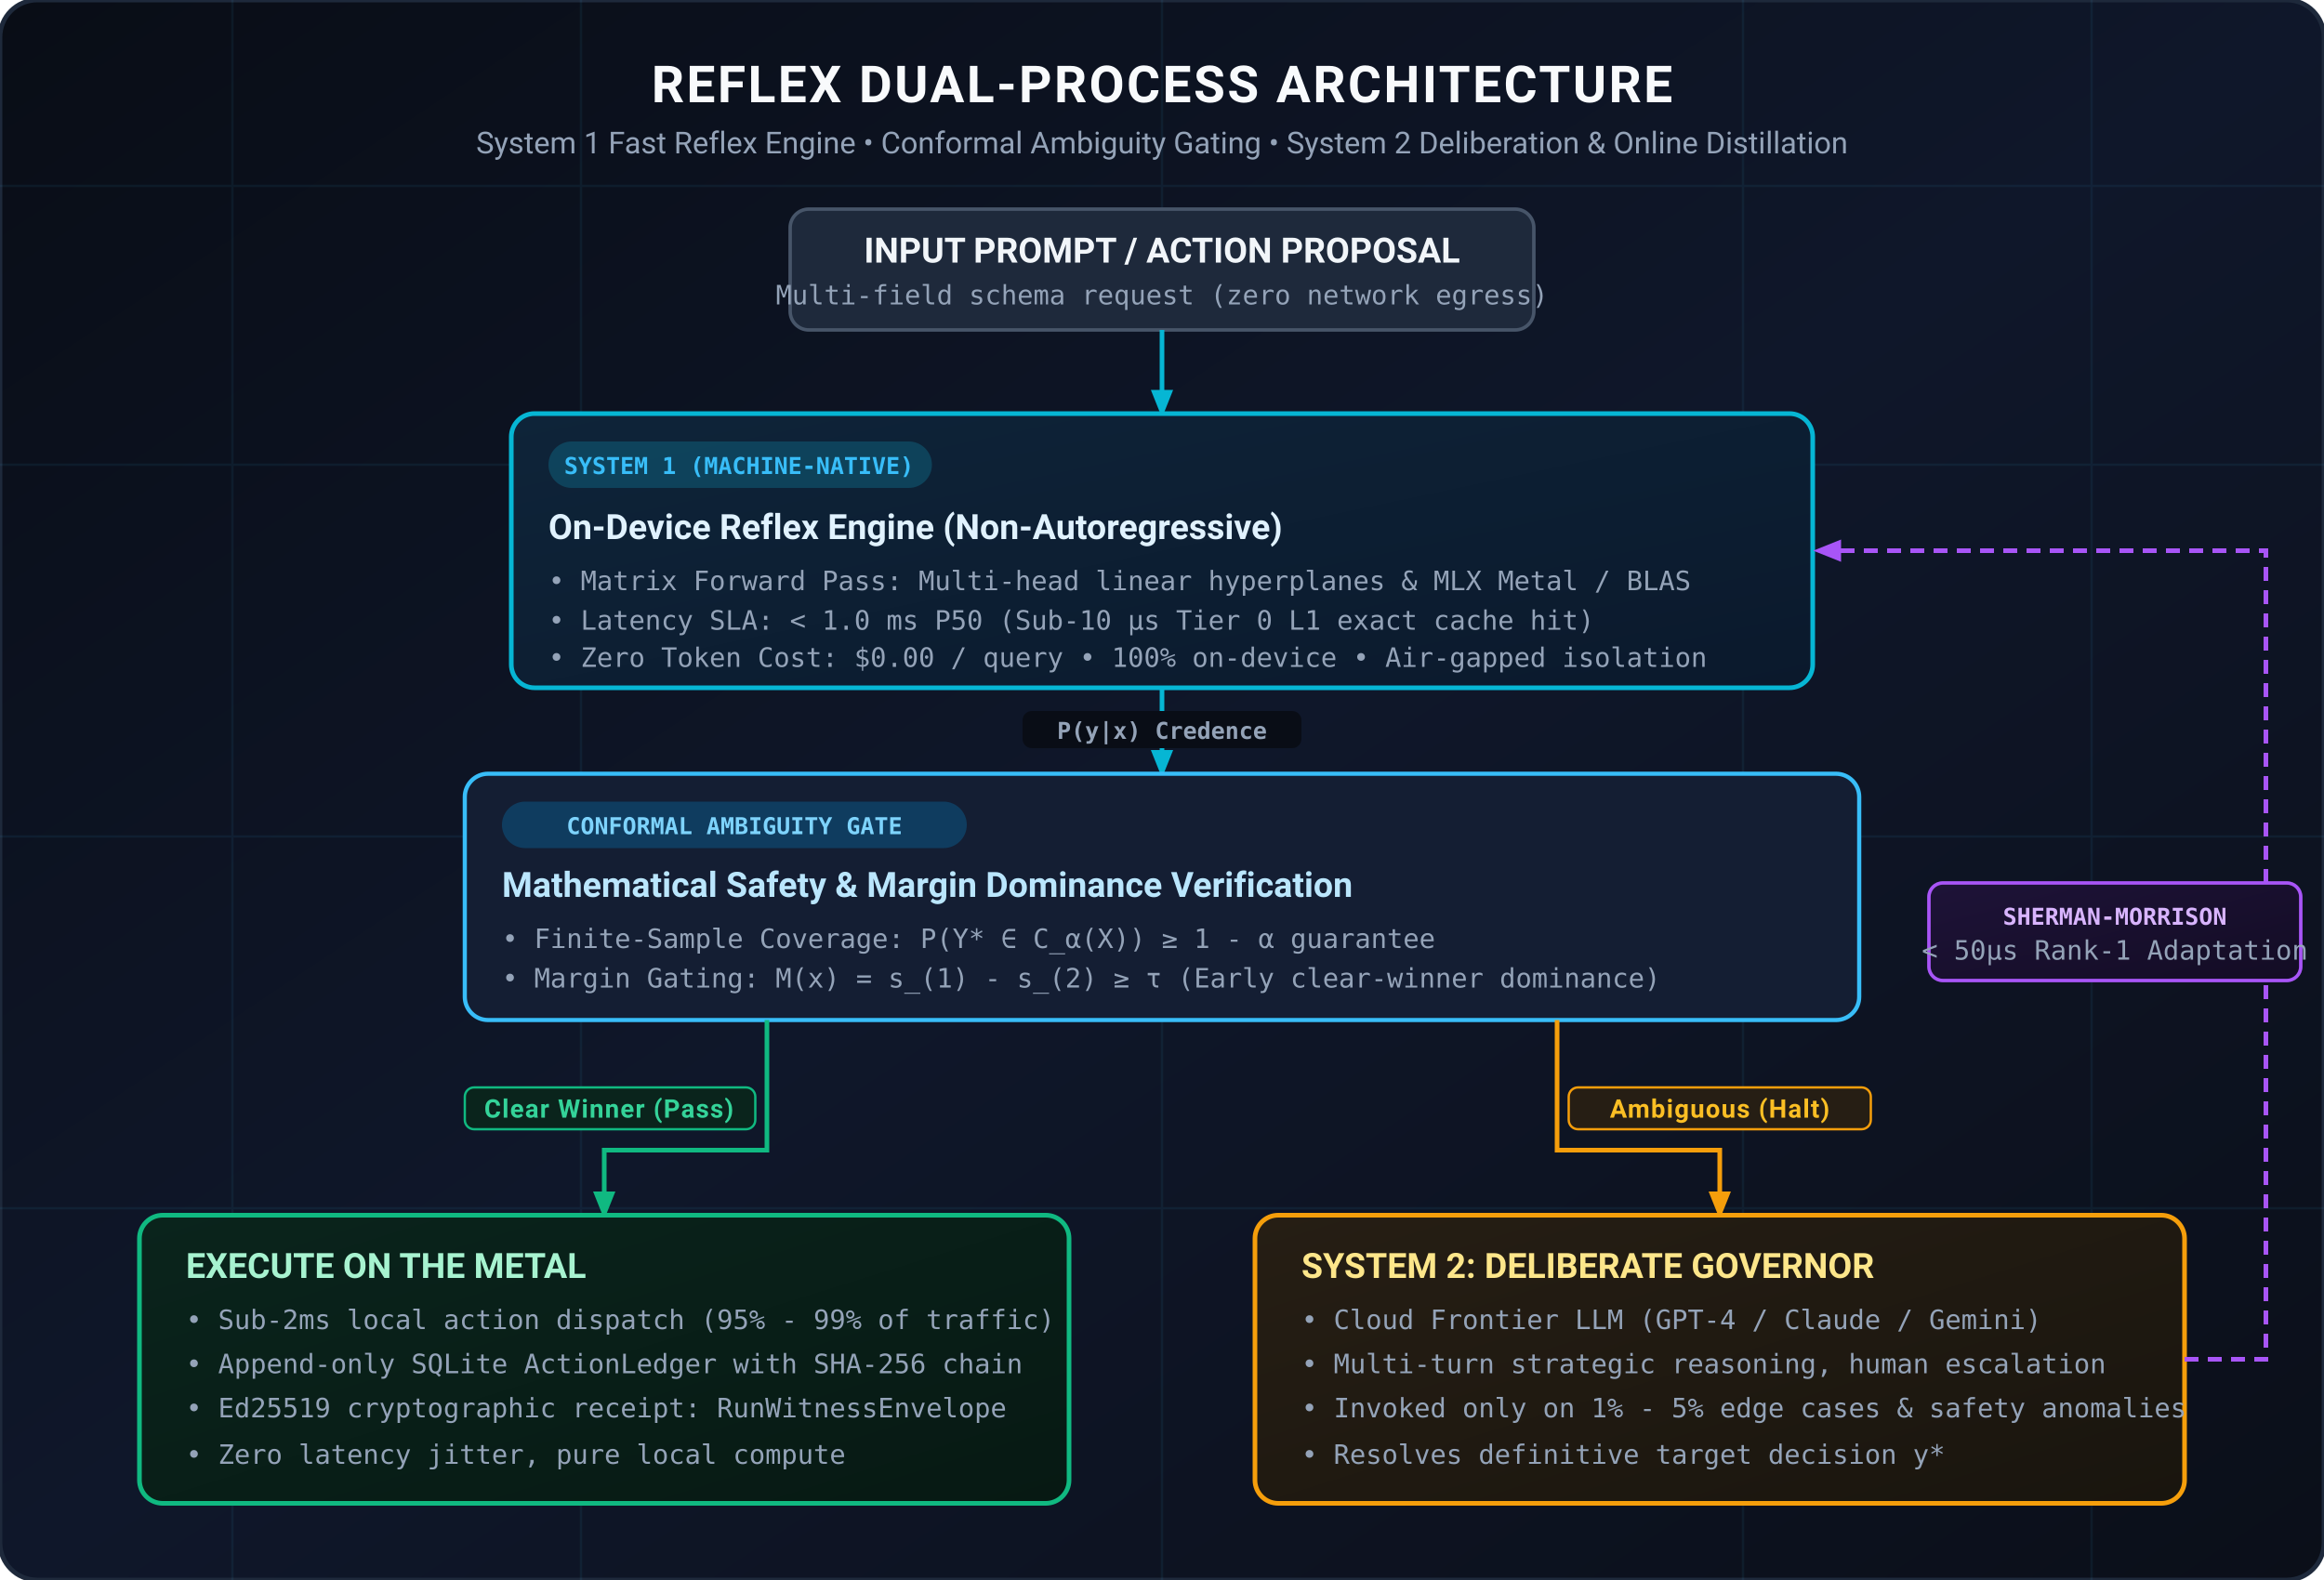
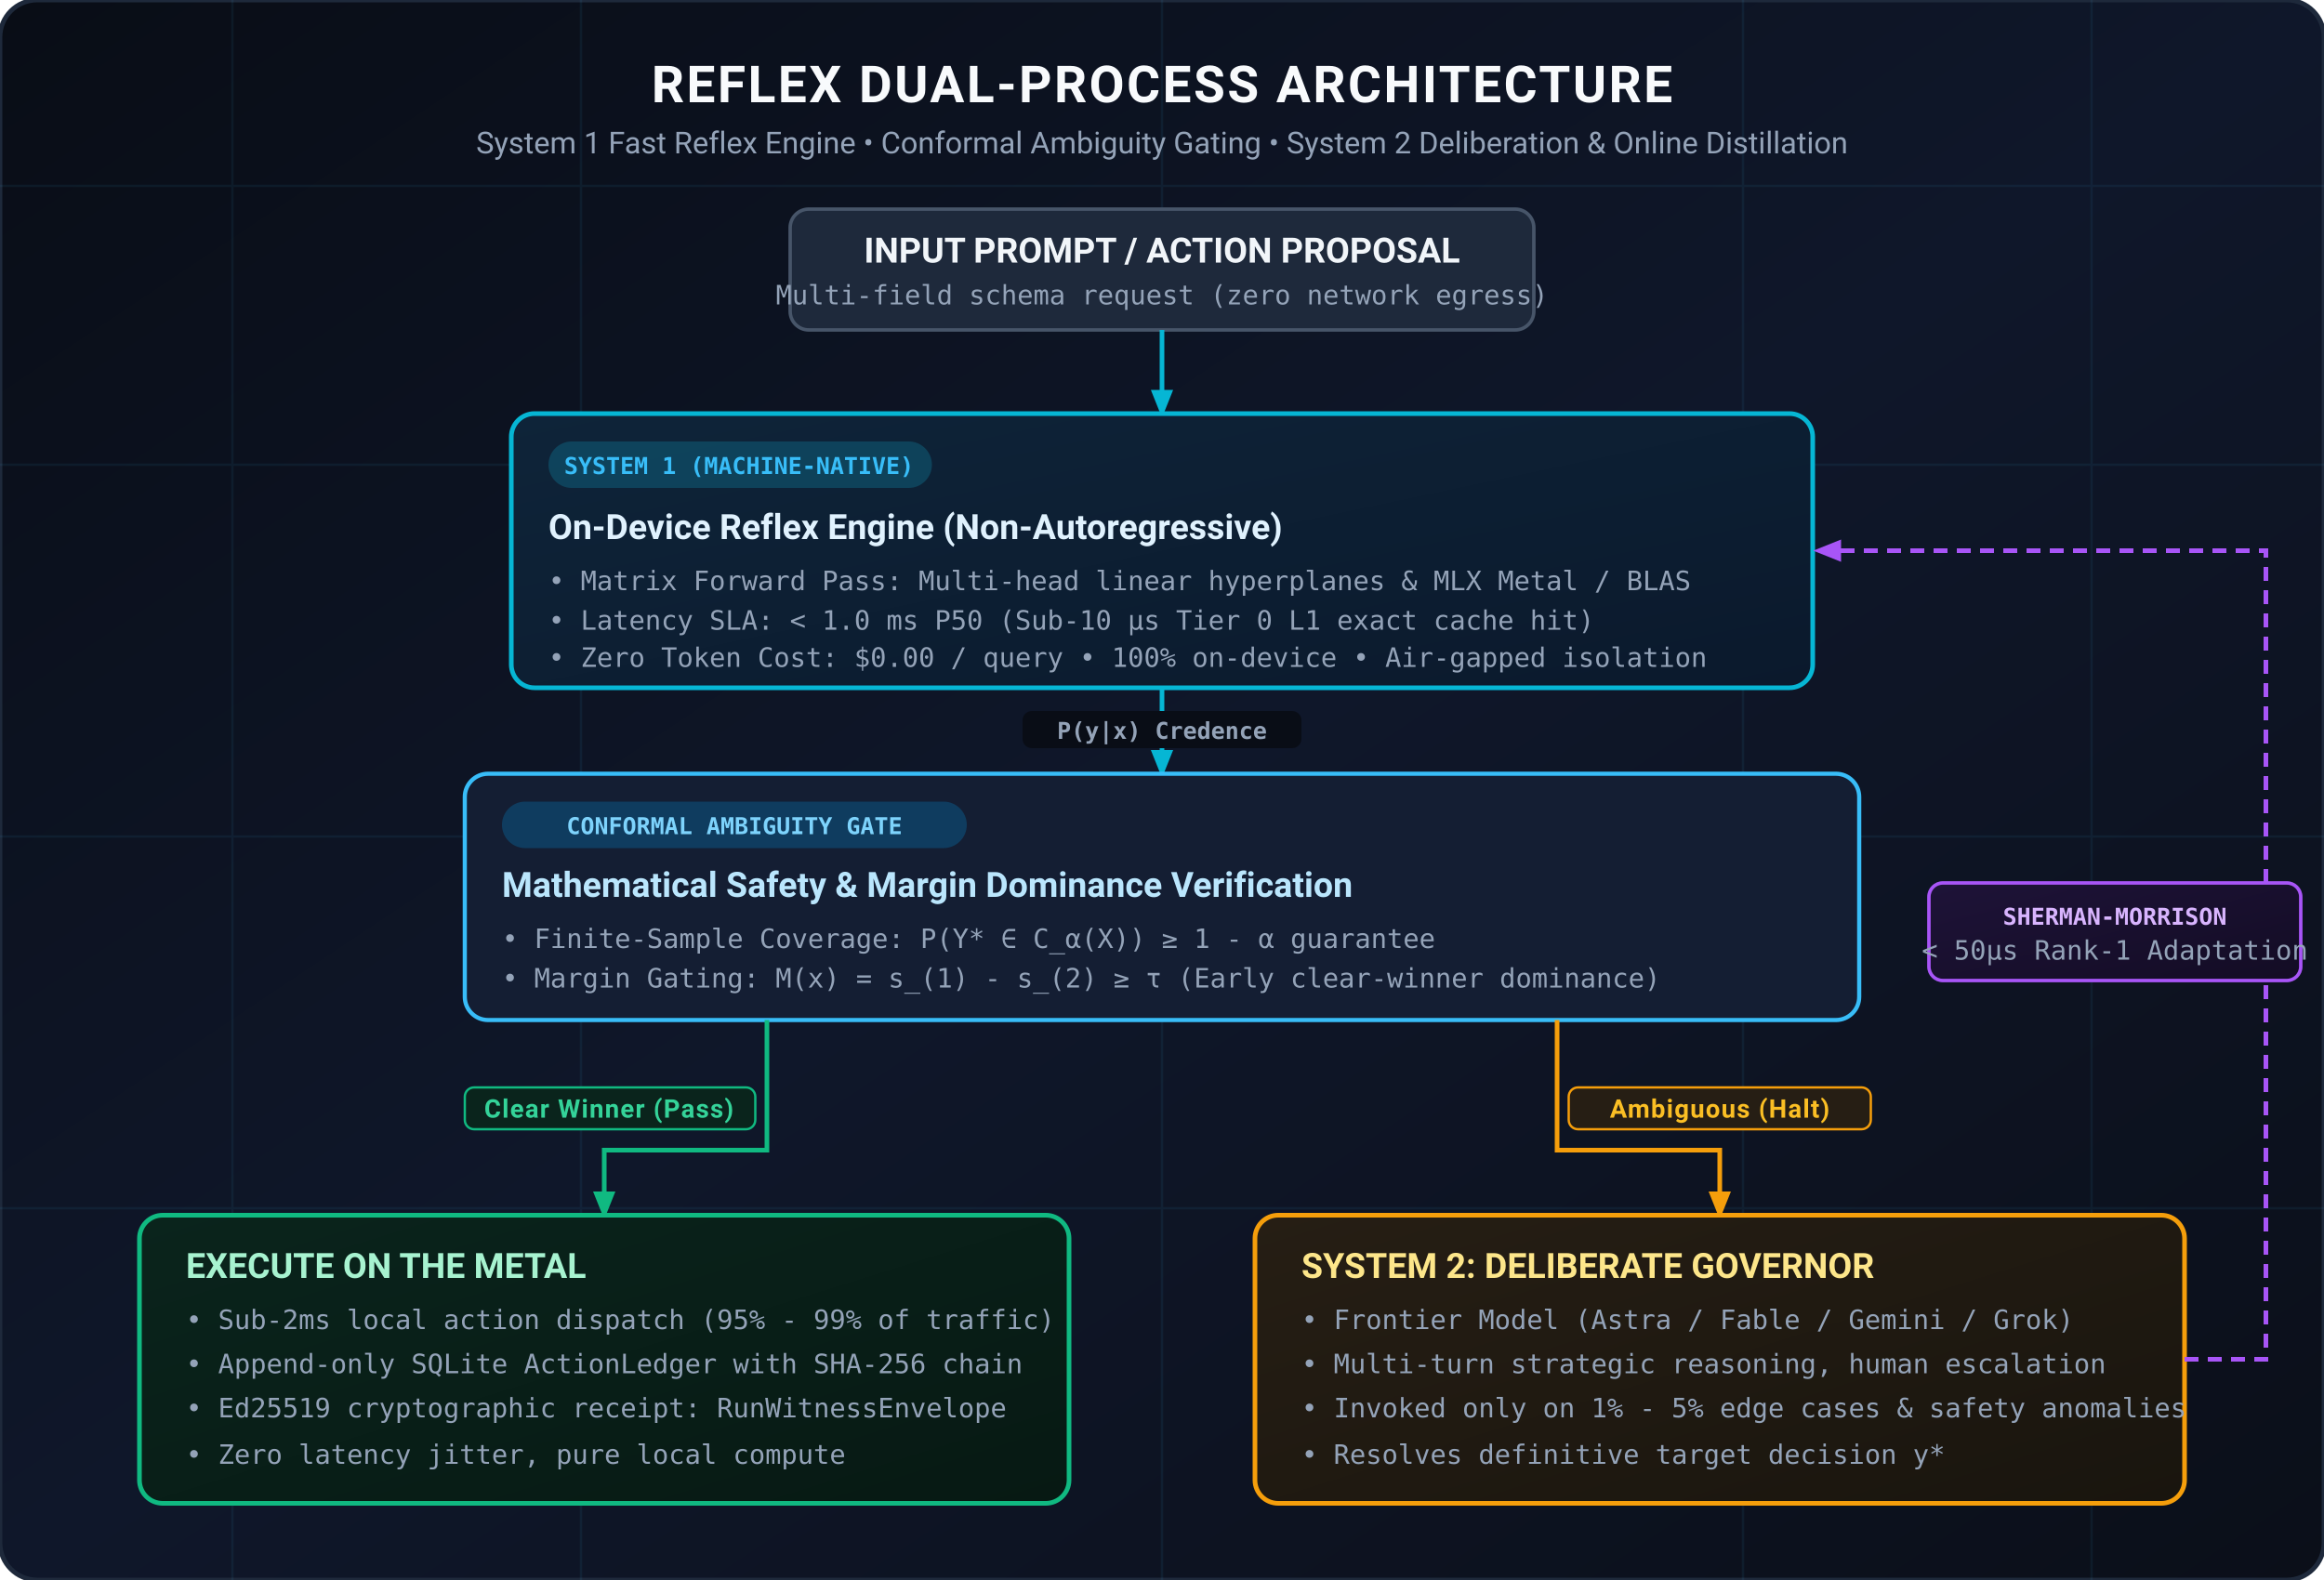
<svg xmlns="http://www.w3.org/2000/svg" viewBox="0 0 1000 680" width="100%" height="100%">
  <defs>
    <linearGradient id="bg-grad" x1="0%" y1="0%" x2="100%" y2="100%">
      <stop offset="0%" stop-color="#090D16" />
      <stop offset="50%" stop-color="#0F172A" />
      <stop offset="100%" stop-color="#0B0F19" />
    </linearGradient>
    <linearGradient id="card-cyan" x1="0%" y1="0%" x2="100%" y2="100%">
      <stop offset="0%" stop-color="#0E2439" />
      <stop offset="100%" stop-color="#0B192C" />
    </linearGradient>
    <linearGradient id="card-amber" x1="0%" y1="0%" x2="100%" y2="100%">
      <stop offset="0%" stop-color="#261E14" />
      <stop offset="100%" stop-color="#19150E" />
    </linearGradient>
    <linearGradient id="card-green" x1="0%" y1="0%" x2="100%" y2="100%">
      <stop offset="0%" stop-color="#0A241C" />
      <stop offset="100%" stop-color="#071913" />
    </linearGradient>
    <linearGradient id="card-purple" x1="0%" y1="0%" x2="100%" y2="100%">
      <stop offset="0%" stop-color="#1E1338" />
      <stop offset="100%" stop-color="#130C24" />
    </linearGradient>
    <marker id="arrow-cyan" viewBox="0 0 10 10" refX="6" refY="5" markerWidth="6" markerHeight="6" orient="auto-start-reverse">
      <path d="M 0 1 L 10 5 L 0 9 z" fill="#06B6D4" />
    </marker>
    <marker id="arrow-green" viewBox="0 0 10 10" refX="6" refY="5" markerWidth="6" markerHeight="6" orient="auto-start-reverse">
      <path d="M 0 1 L 10 5 L 0 9 z" fill="#10B981" />
    </marker>
    <marker id="arrow-amber" viewBox="0 0 10 10" refX="6" refY="5" markerWidth="6" markerHeight="6" orient="auto-start-reverse">
      <path d="M 0 1 L 10 5 L 0 9 z" fill="#F59E0B" />
    </marker>
    <marker id="arrow-purple" viewBox="0 0 10 10" refX="6" refY="5" markerWidth="6" markerHeight="6" orient="auto-start-reverse">
      <path d="M 0 1 L 10 5 L 0 9 z" fill="#A855F7" />
    </marker>
  </defs>
  <style>
    .title { font-family: -apple-system, BlinkMacSystemFont, "Segoe UI", Roboto, sans-serif; font-weight: 700; fill: #F8FAFC; }
    .subtitle { font-family: -apple-system, BlinkMacSystemFont, "Segoe UI", Roboto, sans-serif; font-weight: 400; fill: #94A3B8; font-size: 13px; }
    .node-title { font-family: -apple-system, BlinkMacSystemFont, "Segoe UI", Roboto, sans-serif; font-weight: 600; font-size: 15px; }
    .node-desc { font-family: ui-monospace, SFMono-Regular, Menlo, Monaco, Consolas, monospace; font-size: 11.5px; fill: #94A3B8; }
    .badge { font-family: ui-monospace, SFMono-Regular, Menlo, Monaco, Consolas, monospace; font-size: 10px; font-weight: 600; }
    .label { font-family: -apple-system, BlinkMacSystemFont, "Segoe UI", Roboto, sans-serif; font-weight: 600; font-size: 11px; text-transform: uppercase; letter-spacing: 0.5px; }
  </style>
  <rect width="1000" height="680" rx="16" fill="url(#bg-grad)" stroke="#1E293B" stroke-width="2" />
  <g opacity="0.07" stroke="#38BDF8" stroke-width="1">
    <line x1="100" y1="0" x2="100" y2="680" />
    <line x1="250" y1="0" x2="250" y2="680" />
    <line x1="500" y1="0" x2="500" y2="680" />
    <line x1="750" y1="0" x2="750" y2="680" />
    <line x1="900" y1="0" x2="900" y2="680" />
    <line x1="0" y1="80" x2="1000" y2="80" />
    <line x1="0" y1="200" x2="1000" y2="200" />
    <line x1="0" y1="360" x2="1000" y2="360" />
    <line x1="0" y1="520" x2="1000" y2="520" />
  </g>
  <text x="500" y="44" text-anchor="middle" class="title" font-size="22" letter-spacing="1">REFLEX DUAL-PROCESS ARCHITECTURE</text>
  <text x="500" y="66" text-anchor="middle" class="subtitle">System 1 Fast Reflex Engine • Conformal Ambiguity Gating • System 2 Deliberation &amp; Online Distillation</text>
  <rect x="340" y="90" width="320" height="52" rx="8" fill="#1E293B" stroke="#475569" stroke-width="1.5" />
  <text x="500" y="113" text-anchor="middle" class="node-title" fill="#F1F5F9">INPUT PROMPT / ACTION PROPOSAL</text>
  <text x="500" y="131" text-anchor="middle" class="node-desc">Multi-field schema request (zero network egress)</text>
  <line x1="500" y1="142" x2="500" y2="175" stroke="#06B6D4" stroke-width="2" marker-end="url(#arrow-cyan)" />
  <rect x="220" y="178" width="560" height="118" rx="10" fill="url(#card-cyan)" stroke="#06B6D4" stroke-width="2" />
  <rect x="236" y="190" width="165" height="20" rx="10" fill="#0E7490" opacity="0.4" />
  <text x="318" y="204" text-anchor="middle" class="badge" fill="#38BDF8">SYSTEM 1 (MACHINE-NATIVE)</text>
  <text x="236" y="232" class="node-title" fill="#E0F2FE">On-Device Reflex Engine (Non-Autoregressive)</text>
  <text x="236" y="254" class="node-desc">• Matrix Forward Pass: Multi-head linear hyperplanes &amp; MLX Metal / BLAS</text>
  <text x="236" y="271" class="node-desc">• Latency SLA: &lt; 1.0 ms P50 (Sub-10 µs Tier 0 L1 exact cache hit)</text>
  <text x="236" y="287" class="node-desc">• Zero Token Cost: $0.00 / query • 100% on-device • Air-gapped isolation</text>
  <line x1="500" y1="296" x2="500" y2="330" stroke="#06B6D4" stroke-width="2" marker-end="url(#arrow-cyan)" />
  <rect x="440" y="306" width="120" height="16" rx="4" fill="#090D16" />
  <text x="500" y="318" text-anchor="middle" class="badge" fill="#94A3B8">P(y|x) Credence</text>
  <rect x="200" y="333" width="600" height="106" rx="10" fill="#141E33" stroke="#38BDF8" stroke-width="1.8" />
  <rect x="216" y="345" width="200" height="20" rx="10" fill="#0284C7" opacity="0.3" />
  <text x="316" y="359" text-anchor="middle" class="badge" fill="#7DD3FC">CONFORMAL AMBIGUITY GATE</text>
  <text x="216" y="386" class="node-title" fill="#BAE6FD">Mathematical Safety &amp; Margin Dominance Verification</text>
  <text x="216" y="408" class="node-desc">• Finite-Sample Coverage: P(Y* ∈ C_α(X)) ≥ 1 - α guarantee</text>
  <text x="216" y="425" class="node-desc">• Margin Gating: M(x) = s_(1) - s_(2) ≥ τ (Early clear-winner dominance)</text>
  <path d="M 330 439 L 330 495 L 260 495 L 260 520" fill="none" stroke="#10B981" stroke-width="2" marker-end="url(#arrow-green)" />
  <rect x="200" y="468" width="125" height="18" rx="4" fill="#0A241C" stroke="#10B981" stroke-width="1" />
  <text x="262" y="481" text-anchor="middle" class="label" fill="#34D399">Clear Winner (Pass)</text>
  <path d="M 670 439 L 670 495 L 740 495 L 740 520" fill="none" stroke="#F59E0B" stroke-width="2" marker-end="url(#arrow-amber)" />
  <rect x="675" y="468" width="130" height="18" rx="4" fill="#261E14" stroke="#F59E0B" stroke-width="1" />
  <text x="740" y="481" text-anchor="middle" class="label" fill="#FBBF24">Ambiguous (Halt)</text>
  <rect x="60" y="523" width="400" height="124" rx="10" fill="url(#card-green)" stroke="#10B981" stroke-width="2" />
  <text x="80" y="550" class="node-title" fill="#A7F3D0">EXECUTE ON THE METAL</text>
  <text x="80" y="572" class="node-desc">• Sub-2ms local action dispatch (95% - 99% of traffic)</text>
  <text x="80" y="591" class="node-desc">• Append-only SQLite ActionLedger with SHA-256 chain</text>
  <text x="80" y="610" class="node-desc">• Ed25519 cryptographic receipt: RunWitnessEnvelope</text>
  <text x="80" y="630" class="node-desc">• Zero latency jitter, pure local compute</text>
  <rect x="540" y="523" width="400" height="124" rx="10" fill="url(#card-amber)" stroke="#F59E0B" stroke-width="2" />
  <text x="560" y="550" class="node-title" fill="#FDE68A">SYSTEM 2: DELIBERATE GOVERNOR</text>
-   <text x="560" y="572" class="node-desc">• Cloud Frontier LLM (GPT-4 / Claude / Gemini)</text>
+   <text x="560" y="572" class="node-desc">• Frontier Model (Astra / Fable / Gemini / Grok)</text>
  <text x="560" y="591" class="node-desc">• Multi-turn strategic reasoning, human escalation</text>
  <text x="560" y="610" class="node-desc">• Invoked only on 1% - 5% edge cases &amp; safety anomalies</text>
  <text x="560" y="630" class="node-desc">• Resolves definitive target decision y*</text>
  <path d="M 940 585 L 975 585 L 975 237 L 785 237" fill="none" stroke="#A855F7" stroke-width="2" stroke-dasharray="6,4" marker-end="url(#arrow-purple)" />
  <rect x="830" y="380" width="160" height="42" rx="6" fill="url(#card-purple)" stroke="#A855F7" stroke-width="1.5" />
  <text x="910" y="398" text-anchor="middle" class="badge" fill="#D8B4FE">SHERMAN-MORRISON</text>
  <text x="910" y="413" text-anchor="middle" class="node-desc" fill="#E9D5FF">&lt; 50µs Rank-1 Adaptation</text>
</svg>
